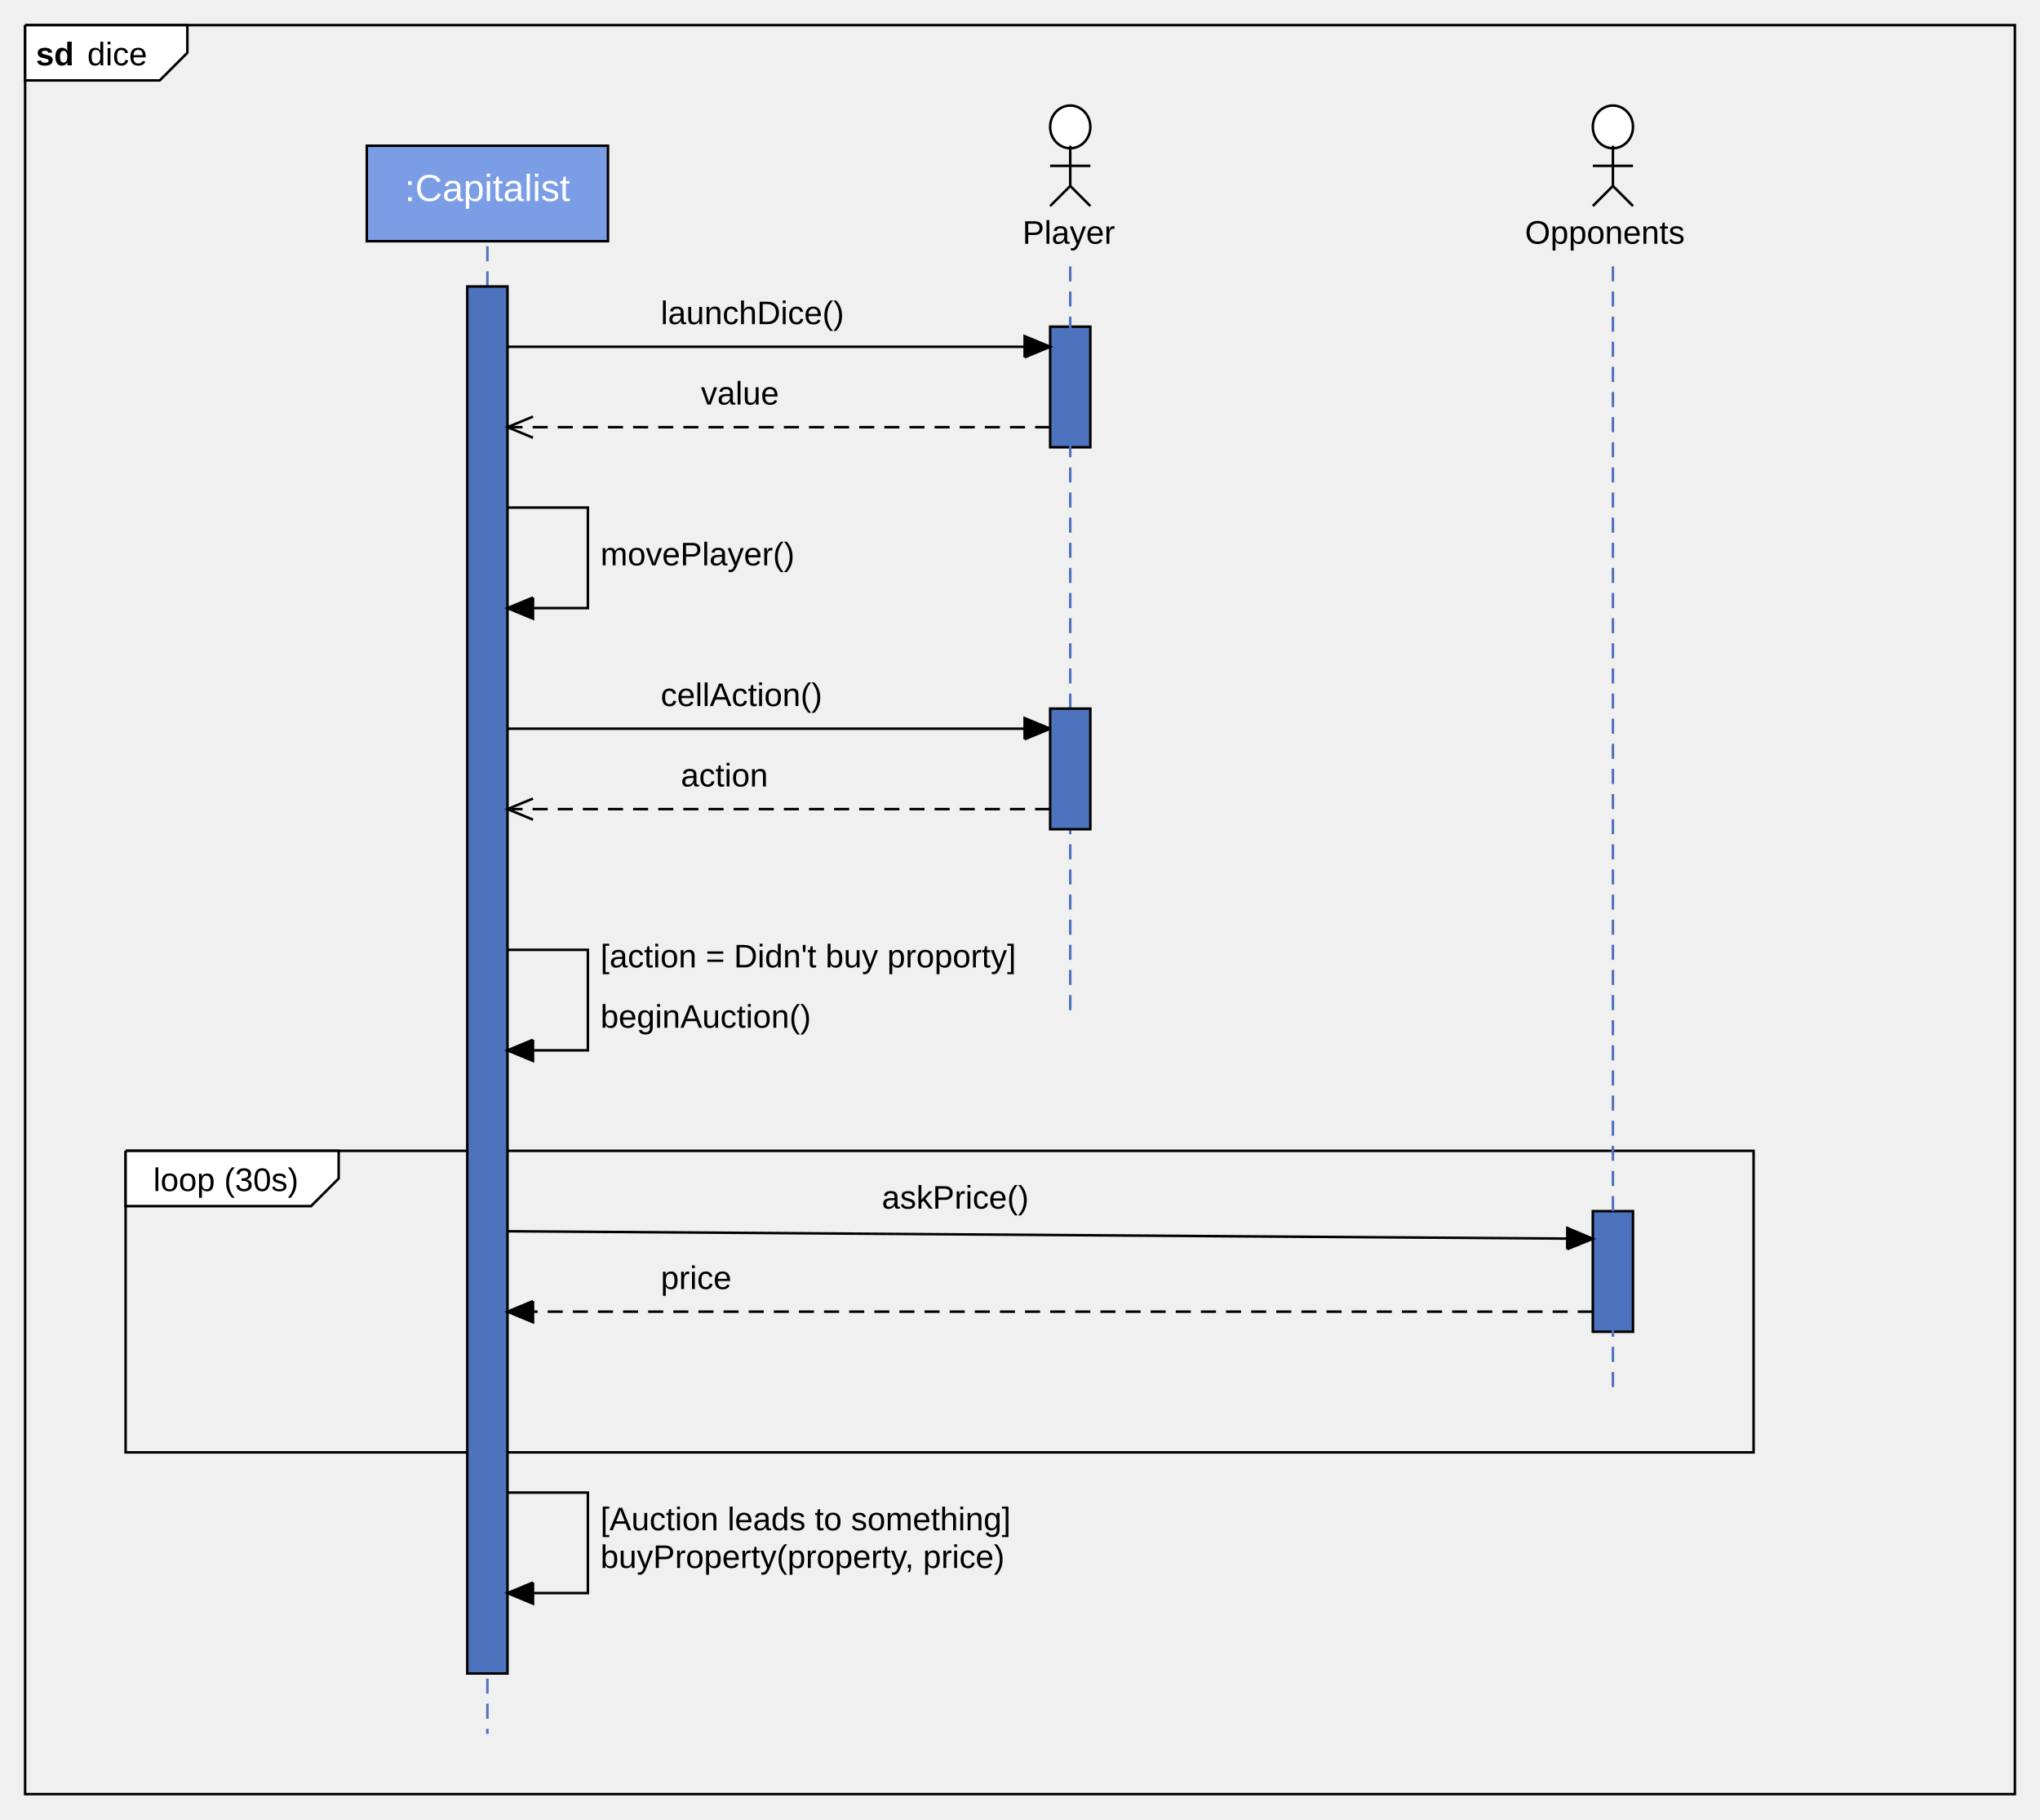
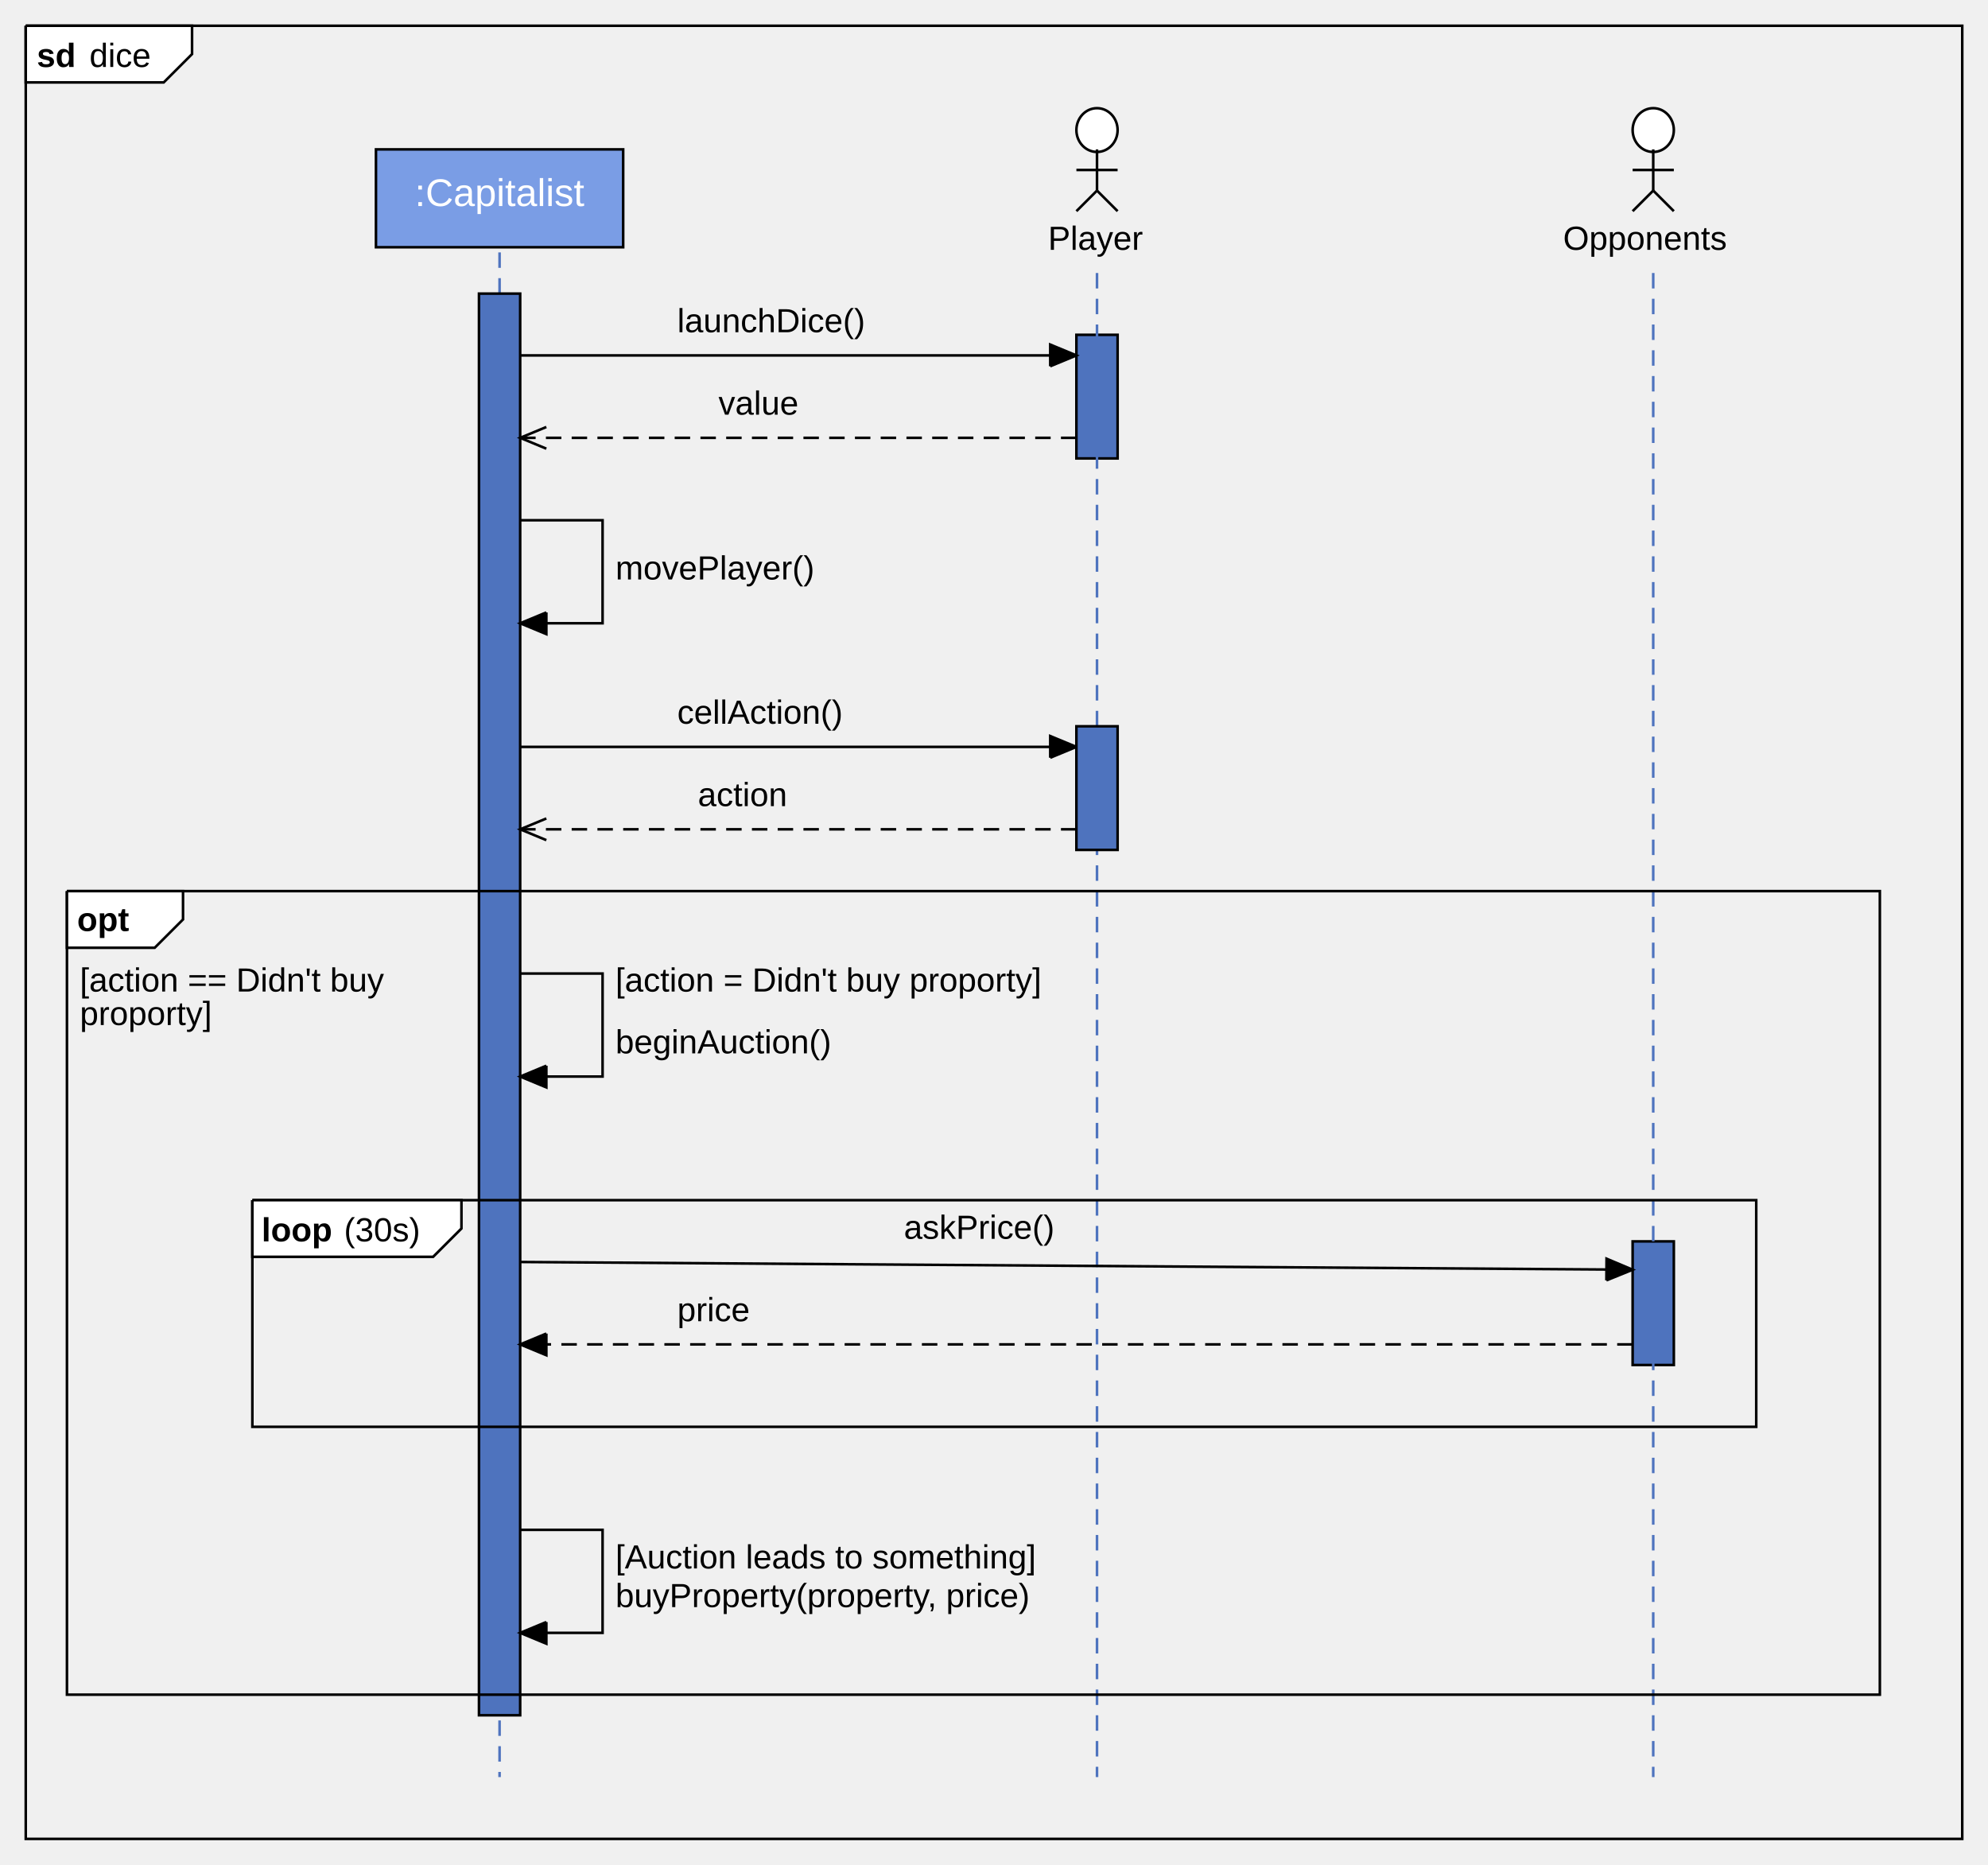
- <svg xmlns="http://www.w3.org/2000/svg" version="1.1" width="812" height="724">
+ <svg xmlns="http://www.w3.org/2000/svg" version="1.1" width="772" height="724">
  <defs />
  <g>
    <text fill="#eeeeee" stroke="none" font-family="Arial" font-size="24px" font-style="normal" font-weight="normal" text-decoration="none" x="0" y="0" />
    <text fill="#eeeeee" stroke="none" font-family="Arial" font-size="24px" font-style="normal" font-weight="normal" text-decoration="none" x="0" y="30" />
    <text fill="#eeeeee" stroke="none" font-family="Arial" font-size="24px" font-style="normal" font-weight="normal" text-decoration="none" x="0" y="60" />
    <text fill="#eeeeee" stroke="none" font-family="Arial" font-size="24px" font-style="normal" font-weight="normal" text-decoration="none" x="0" y="90" />
    <text fill="#eeeeee" stroke="none" font-family="Arial" font-size="24px" font-style="normal" font-weight="normal" text-decoration="none" x="0" y="120" />
    <text fill="#eeeeee" stroke="none" font-family="Arial" font-size="24px" font-style="normal" font-weight="normal" text-decoration="none" x="0" y="150" />
    <text fill="#eeeeee" stroke="none" font-family="Arial" font-size="24px" font-style="normal" font-weight="normal" text-decoration="none" x="0" y="180" />
    <text fill="#eeeeee" stroke="none" font-family="Arial" font-size="24px" font-style="normal" font-weight="normal" text-decoration="none" x="0" y="210" />
    <text fill="#eeeeee" stroke="none" font-family="Arial" font-size="24px" font-style="normal" font-weight="normal" text-decoration="none" x="0" y="240" />
    <text fill="#eeeeee" stroke="none" font-family="Arial" font-size="24px" font-style="normal" font-weight="normal" text-decoration="none" x="0" y="270" />
    <text fill="#eeeeee" stroke="none" font-family="Arial" font-size="24px" font-style="normal" font-weight="normal" text-decoration="none" x="0" y="300" />
    <text fill="#eeeeee" stroke="none" font-family="Arial" font-size="24px" font-style="normal" font-weight="normal" text-decoration="none" x="0" y="330" />
    <text fill="#eeeeee" stroke="none" font-family="Arial" font-size="24px" font-style="normal" font-weight="normal" text-decoration="none" x="0" y="360" />
    <text fill="#eeeeee" stroke="none" font-family="Arial" font-size="24px" font-style="normal" font-weight="normal" text-decoration="none" x="0" y="390" />
    <text fill="#eeeeee" stroke="none" font-family="Arial" font-size="24px" font-style="normal" font-weight="normal" text-decoration="none" x="0" y="420" />
    <text fill="#eeeeee" stroke="none" font-family="Arial" font-size="24px" font-style="normal" font-weight="normal" text-decoration="none" x="0" y="450" />
    <text fill="#eeeeee" stroke="none" font-family="Arial" font-size="24px" font-style="normal" font-weight="normal" text-decoration="none" x="0" y="480" />
    <text fill="#eeeeee" stroke="none" font-family="Arial" font-size="24px" font-style="normal" font-weight="normal" text-decoration="none" x="0" y="510" />
    <text fill="#eeeeee" stroke="none" font-family="Arial" font-size="24px" font-style="normal" font-weight="normal" text-decoration="none" x="0" y="540" />
    <text fill="#eeeeee" stroke="none" font-family="Arial" font-size="24px" font-style="normal" font-weight="normal" text-decoration="none" x="0" y="570" />
    <text fill="#eeeeee" stroke="none" font-family="Arial" font-size="24px" font-style="normal" font-weight="normal" text-decoration="none" x="0" y="600" />
    <text fill="#eeeeee" stroke="none" font-family="Arial" font-size="24px" font-style="normal" font-weight="normal" text-decoration="none" x="0" y="630" />
    <text fill="#eeeeee" stroke="none" font-family="Arial" font-size="24px" font-style="normal" font-weight="normal" text-decoration="none" x="0" y="660" />
    <text fill="#eeeeee" stroke="none" font-family="Arial" font-size="24px" font-style="normal" font-weight="normal" text-decoration="none" x="0" y="690" />
    <text fill="#eeeeee" stroke="none" font-family="Arial" font-size="24px" font-style="normal" font-weight="normal" text-decoration="none" x="0" y="720" />
    <text fill="#eeeeee" stroke="none" font-family="Arial" font-size="24px" font-style="normal" font-weight="normal" text-decoration="none" x="200" y="0" />
    <text fill="#eeeeee" stroke="none" font-family="Arial" font-size="24px" font-style="normal" font-weight="normal" text-decoration="none" x="200" y="30" />
    <text fill="#eeeeee" stroke="none" font-family="Arial" font-size="24px" font-style="normal" font-weight="normal" text-decoration="none" x="200" y="60" />
    <text fill="#eeeeee" stroke="none" font-family="Arial" font-size="24px" font-style="normal" font-weight="normal" text-decoration="none" x="200" y="90" />
    <text fill="#eeeeee" stroke="none" font-family="Arial" font-size="24px" font-style="normal" font-weight="normal" text-decoration="none" x="200" y="120" />
    <text fill="#eeeeee" stroke="none" font-family="Arial" font-size="24px" font-style="normal" font-weight="normal" text-decoration="none" x="200" y="150" />
    <text fill="#eeeeee" stroke="none" font-family="Arial" font-size="24px" font-style="normal" font-weight="normal" text-decoration="none" x="200" y="180" />
    <text fill="#eeeeee" stroke="none" font-family="Arial" font-size="24px" font-style="normal" font-weight="normal" text-decoration="none" x="200" y="210" />
    <text fill="#eeeeee" stroke="none" font-family="Arial" font-size="24px" font-style="normal" font-weight="normal" text-decoration="none" x="200" y="240" />
    <text fill="#eeeeee" stroke="none" font-family="Arial" font-size="24px" font-style="normal" font-weight="normal" text-decoration="none" x="200" y="270" />
    <text fill="#eeeeee" stroke="none" font-family="Arial" font-size="24px" font-style="normal" font-weight="normal" text-decoration="none" x="200" y="300" />
    <text fill="#eeeeee" stroke="none" font-family="Arial" font-size="24px" font-style="normal" font-weight="normal" text-decoration="none" x="200" y="330" />
    <text fill="#eeeeee" stroke="none" font-family="Arial" font-size="24px" font-style="normal" font-weight="normal" text-decoration="none" x="200" y="360" />
    <text fill="#eeeeee" stroke="none" font-family="Arial" font-size="24px" font-style="normal" font-weight="normal" text-decoration="none" x="200" y="390" />
    <text fill="#eeeeee" stroke="none" font-family="Arial" font-size="24px" font-style="normal" font-weight="normal" text-decoration="none" x="200" y="420" />
    <text fill="#eeeeee" stroke="none" font-family="Arial" font-size="24px" font-style="normal" font-weight="normal" text-decoration="none" x="200" y="450" />
    <text fill="#eeeeee" stroke="none" font-family="Arial" font-size="24px" font-style="normal" font-weight="normal" text-decoration="none" x="200" y="480" />
    <text fill="#eeeeee" stroke="none" font-family="Arial" font-size="24px" font-style="normal" font-weight="normal" text-decoration="none" x="200" y="510" />
    <text fill="#eeeeee" stroke="none" font-family="Arial" font-size="24px" font-style="normal" font-weight="normal" text-decoration="none" x="200" y="540" />
    <text fill="#eeeeee" stroke="none" font-family="Arial" font-size="24px" font-style="normal" font-weight="normal" text-decoration="none" x="200" y="570" />
    <text fill="#eeeeee" stroke="none" font-family="Arial" font-size="24px" font-style="normal" font-weight="normal" text-decoration="none" x="200" y="600" />
    <text fill="#eeeeee" stroke="none" font-family="Arial" font-size="24px" font-style="normal" font-weight="normal" text-decoration="none" x="200" y="630" />
    <text fill="#eeeeee" stroke="none" font-family="Arial" font-size="24px" font-style="normal" font-weight="normal" text-decoration="none" x="200" y="660" />
    <text fill="#eeeeee" stroke="none" font-family="Arial" font-size="24px" font-style="normal" font-weight="normal" text-decoration="none" x="200" y="690" />
    <text fill="#eeeeee" stroke="none" font-family="Arial" font-size="24px" font-style="normal" font-weight="normal" text-decoration="none" x="200" y="720" />
    <text fill="#eeeeee" stroke="none" font-family="Arial" font-size="24px" font-style="normal" font-weight="normal" text-decoration="none" x="400" y="0" />
    <text fill="#eeeeee" stroke="none" font-family="Arial" font-size="24px" font-style="normal" font-weight="normal" text-decoration="none" x="400" y="30" />
    <text fill="#eeeeee" stroke="none" font-family="Arial" font-size="24px" font-style="normal" font-weight="normal" text-decoration="none" x="400" y="60" />
    <text fill="#eeeeee" stroke="none" font-family="Arial" font-size="24px" font-style="normal" font-weight="normal" text-decoration="none" x="400" y="90" />
    <text fill="#eeeeee" stroke="none" font-family="Arial" font-size="24px" font-style="normal" font-weight="normal" text-decoration="none" x="400" y="120" />
    <text fill="#eeeeee" stroke="none" font-family="Arial" font-size="24px" font-style="normal" font-weight="normal" text-decoration="none" x="400" y="150" />
    <text fill="#eeeeee" stroke="none" font-family="Arial" font-size="24px" font-style="normal" font-weight="normal" text-decoration="none" x="400" y="180" />
    <text fill="#eeeeee" stroke="none" font-family="Arial" font-size="24px" font-style="normal" font-weight="normal" text-decoration="none" x="400" y="210" />
    <text fill="#eeeeee" stroke="none" font-family="Arial" font-size="24px" font-style="normal" font-weight="normal" text-decoration="none" x="400" y="240" />
    <text fill="#eeeeee" stroke="none" font-family="Arial" font-size="24px" font-style="normal" font-weight="normal" text-decoration="none" x="400" y="270" />
    <text fill="#eeeeee" stroke="none" font-family="Arial" font-size="24px" font-style="normal" font-weight="normal" text-decoration="none" x="400" y="300" />
    <text fill="#eeeeee" stroke="none" font-family="Arial" font-size="24px" font-style="normal" font-weight="normal" text-decoration="none" x="400" y="330" />
    <text fill="#eeeeee" stroke="none" font-family="Arial" font-size="24px" font-style="normal" font-weight="normal" text-decoration="none" x="400" y="360" />
    <text fill="#eeeeee" stroke="none" font-family="Arial" font-size="24px" font-style="normal" font-weight="normal" text-decoration="none" x="400" y="390" />
    <text fill="#eeeeee" stroke="none" font-family="Arial" font-size="24px" font-style="normal" font-weight="normal" text-decoration="none" x="400" y="420" />
    <text fill="#eeeeee" stroke="none" font-family="Arial" font-size="24px" font-style="normal" font-weight="normal" text-decoration="none" x="400" y="450" />
    <text fill="#eeeeee" stroke="none" font-family="Arial" font-size="24px" font-style="normal" font-weight="normal" text-decoration="none" x="400" y="480" />
    <text fill="#eeeeee" stroke="none" font-family="Arial" font-size="24px" font-style="normal" font-weight="normal" text-decoration="none" x="400" y="510" />
    <text fill="#eeeeee" stroke="none" font-family="Arial" font-size="24px" font-style="normal" font-weight="normal" text-decoration="none" x="400" y="540" />
    <text fill="#eeeeee" stroke="none" font-family="Arial" font-size="24px" font-style="normal" font-weight="normal" text-decoration="none" x="400" y="570" />
    <text fill="#eeeeee" stroke="none" font-family="Arial" font-size="24px" font-style="normal" font-weight="normal" text-decoration="none" x="400" y="600" />
    <text fill="#eeeeee" stroke="none" font-family="Arial" font-size="24px" font-style="normal" font-weight="normal" text-decoration="none" x="400" y="630" />
    <text fill="#eeeeee" stroke="none" font-family="Arial" font-size="24px" font-style="normal" font-weight="normal" text-decoration="none" x="400" y="660" />
    <text fill="#eeeeee" stroke="none" font-family="Arial" font-size="24px" font-style="normal" font-weight="normal" text-decoration="none" x="400" y="690" />
    <text fill="#eeeeee" stroke="none" font-family="Arial" font-size="24px" font-style="normal" font-weight="normal" text-decoration="none" x="400" y="720" />
    <text fill="#eeeeee" stroke="none" font-family="Arial" font-size="24px" font-style="normal" font-weight="normal" text-decoration="none" x="600" y="0" />
    <text fill="#eeeeee" stroke="none" font-family="Arial" font-size="24px" font-style="normal" font-weight="normal" text-decoration="none" x="600" y="30" />
    <text fill="#eeeeee" stroke="none" font-family="Arial" font-size="24px" font-style="normal" font-weight="normal" text-decoration="none" x="600" y="60" />
    <text fill="#eeeeee" stroke="none" font-family="Arial" font-size="24px" font-style="normal" font-weight="normal" text-decoration="none" x="600" y="90" />
    <text fill="#eeeeee" stroke="none" font-family="Arial" font-size="24px" font-style="normal" font-weight="normal" text-decoration="none" x="600" y="120" />
    <text fill="#eeeeee" stroke="none" font-family="Arial" font-size="24px" font-style="normal" font-weight="normal" text-decoration="none" x="600" y="150" />
    <text fill="#eeeeee" stroke="none" font-family="Arial" font-size="24px" font-style="normal" font-weight="normal" text-decoration="none" x="600" y="180" />
    <text fill="#eeeeee" stroke="none" font-family="Arial" font-size="24px" font-style="normal" font-weight="normal" text-decoration="none" x="600" y="210" />
    <text fill="#eeeeee" stroke="none" font-family="Arial" font-size="24px" font-style="normal" font-weight="normal" text-decoration="none" x="600" y="240" />
    <text fill="#eeeeee" stroke="none" font-family="Arial" font-size="24px" font-style="normal" font-weight="normal" text-decoration="none" x="600" y="270" />
    <text fill="#eeeeee" stroke="none" font-family="Arial" font-size="24px" font-style="normal" font-weight="normal" text-decoration="none" x="600" y="300" />
    <text fill="#eeeeee" stroke="none" font-family="Arial" font-size="24px" font-style="normal" font-weight="normal" text-decoration="none" x="600" y="330" />
    <text fill="#eeeeee" stroke="none" font-family="Arial" font-size="24px" font-style="normal" font-weight="normal" text-decoration="none" x="600" y="360" />
    <text fill="#eeeeee" stroke="none" font-family="Arial" font-size="24px" font-style="normal" font-weight="normal" text-decoration="none" x="600" y="390" />
    <text fill="#eeeeee" stroke="none" font-family="Arial" font-size="24px" font-style="normal" font-weight="normal" text-decoration="none" x="600" y="420" />
    <text fill="#eeeeee" stroke="none" font-family="Arial" font-size="24px" font-style="normal" font-weight="normal" text-decoration="none" x="600" y="450" />
    <text fill="#eeeeee" stroke="none" font-family="Arial" font-size="24px" font-style="normal" font-weight="normal" text-decoration="none" x="600" y="480" />
    <text fill="#eeeeee" stroke="none" font-family="Arial" font-size="24px" font-style="normal" font-weight="normal" text-decoration="none" x="600" y="510" />
    <text fill="#eeeeee" stroke="none" font-family="Arial" font-size="24px" font-style="normal" font-weight="normal" text-decoration="none" x="600" y="540" />
    <text fill="#eeeeee" stroke="none" font-family="Arial" font-size="24px" font-style="normal" font-weight="normal" text-decoration="none" x="600" y="570" />
    <text fill="#eeeeee" stroke="none" font-family="Arial" font-size="24px" font-style="normal" font-weight="normal" text-decoration="none" x="600" y="600" />
    <text fill="#eeeeee" stroke="none" font-family="Arial" font-size="24px" font-style="normal" font-weight="normal" text-decoration="none" x="600" y="630" />
    <text fill="#eeeeee" stroke="none" font-family="Arial" font-size="24px" font-style="normal" font-weight="normal" text-decoration="none" x="600" y="660" />
    <text fill="#eeeeee" stroke="none" font-family="Arial" font-size="24px" font-style="normal" font-weight="normal" text-decoration="none" x="600" y="690" />
    <text fill="#eeeeee" stroke="none" font-family="Arial" font-size="24px" font-style="normal" font-weight="normal" text-decoration="none" x="600" y="720" />
-     <text fill="#eeeeee" stroke="none" font-family="Arial" font-size="24px" font-style="normal" font-weight="normal" text-decoration="none" x="800" y="0" />
-     <text fill="#eeeeee" stroke="none" font-family="Arial" font-size="24px" font-style="normal" font-weight="normal" text-decoration="none" x="800" y="30" />
-     <text fill="#eeeeee" stroke="none" font-family="Arial" font-size="24px" font-style="normal" font-weight="normal" text-decoration="none" x="800" y="60" />
-     <text fill="#eeeeee" stroke="none" font-family="Arial" font-size="24px" font-style="normal" font-weight="normal" text-decoration="none" x="800" y="90" />
-     <text fill="#eeeeee" stroke="none" font-family="Arial" font-size="24px" font-style="normal" font-weight="normal" text-decoration="none" x="800" y="120" />
-     <text fill="#eeeeee" stroke="none" font-family="Arial" font-size="24px" font-style="normal" font-weight="normal" text-decoration="none" x="800" y="150" />
-     <text fill="#eeeeee" stroke="none" font-family="Arial" font-size="24px" font-style="normal" font-weight="normal" text-decoration="none" x="800" y="180" />
-     <text fill="#eeeeee" stroke="none" font-family="Arial" font-size="24px" font-style="normal" font-weight="normal" text-decoration="none" x="800" y="210" />
-     <text fill="#eeeeee" stroke="none" font-family="Arial" font-size="24px" font-style="normal" font-weight="normal" text-decoration="none" x="800" y="240" />
-     <text fill="#eeeeee" stroke="none" font-family="Arial" font-size="24px" font-style="normal" font-weight="normal" text-decoration="none" x="800" y="270" />
-     <text fill="#eeeeee" stroke="none" font-family="Arial" font-size="24px" font-style="normal" font-weight="normal" text-decoration="none" x="800" y="300" />
-     <text fill="#eeeeee" stroke="none" font-family="Arial" font-size="24px" font-style="normal" font-weight="normal" text-decoration="none" x="800" y="330" />
-     <text fill="#eeeeee" stroke="none" font-family="Arial" font-size="24px" font-style="normal" font-weight="normal" text-decoration="none" x="800" y="360" />
-     <text fill="#eeeeee" stroke="none" font-family="Arial" font-size="24px" font-style="normal" font-weight="normal" text-decoration="none" x="800" y="390" />
-     <text fill="#eeeeee" stroke="none" font-family="Arial" font-size="24px" font-style="normal" font-weight="normal" text-decoration="none" x="800" y="420" />
-     <text fill="#eeeeee" stroke="none" font-family="Arial" font-size="24px" font-style="normal" font-weight="normal" text-decoration="none" x="800" y="450" />
-     <text fill="#eeeeee" stroke="none" font-family="Arial" font-size="24px" font-style="normal" font-weight="normal" text-decoration="none" x="800" y="480" />
-     <text fill="#eeeeee" stroke="none" font-family="Arial" font-size="24px" font-style="normal" font-weight="normal" text-decoration="none" x="800" y="510" />
-     <text fill="#eeeeee" stroke="none" font-family="Arial" font-size="24px" font-style="normal" font-weight="normal" text-decoration="none" x="800" y="540" />
-     <text fill="#eeeeee" stroke="none" font-family="Arial" font-size="24px" font-style="normal" font-weight="normal" text-decoration="none" x="800" y="570" />
-     <text fill="#eeeeee" stroke="none" font-family="Arial" font-size="24px" font-style="normal" font-weight="normal" text-decoration="none" x="800" y="600" />
-     <text fill="#eeeeee" stroke="none" font-family="Arial" font-size="24px" font-style="normal" font-weight="normal" text-decoration="none" x="800" y="630" />
-     <text fill="#eeeeee" stroke="none" font-family="Arial" font-size="24px" font-style="normal" font-weight="normal" text-decoration="none" x="800" y="660" />
-     <text fill="#eeeeee" stroke="none" font-family="Arial" font-size="24px" font-style="normal" font-weight="normal" text-decoration="none" x="800" y="690" />
-     <text fill="#eeeeee" stroke="none" font-family="Arial" font-size="24px" font-style="normal" font-weight="normal" text-decoration="none" x="800" y="720" />
-     <g transform="translate(-94,-78) scale(1,1)">
-       <path fill="none" stroke="#000000" d="M 104 88 L 896 88 L 896 792 L 104 792 L 104 88" stroke-miterlimit="10" />
+     <g transform="translate(-94,-78) scale(1,1)">
+       <path fill="none" stroke="#000000" d="M 104 88 L 856 88 L 856 792 L 104 792 L 104 88" stroke-miterlimit="10" />
    </g>
    <g transform="translate(-94,-78) scale(1,1)">
      <path fill="#ffffff" stroke="none" d="M 104 88 L 104 110 L 157.578 110 L 168.578 99 L 168.578 88 L 104 88" />
    </g>
    <g transform="translate(-94,-78) scale(1,1)">
      <path fill="none" stroke="#000000" d="M 104 88 L 104 110 L 157.578 110 L 168.578 99 L 168.578 88 L 104 88 L 104 88" stroke-miterlimit="10" />
    </g>
    <g transform="translate(-94,-78) scale(1,1)">
      <g>
        <path fill="none" stroke="none" />
        <text fill="#000000" stroke="none" font-family="Arial" font-size="13px" font-style="normal" font-weight="normal" text-decoration="none" x="128.73" y="104">dice</text>
      </g>
    </g>
    <g transform="translate(-94,-78) scale(1,1)">
      <g>
        <path fill="none" stroke="none" />
        <text fill="#000000" stroke="none" font-family="Arial" font-size="13px" font-style="normal" font-weight="bold" text-decoration="none" x="108.28" y="104">sd</text>
      </g>
    </g>
    <g transform="translate(-94,-78) scale(1,1)">
-       <path fill="none" stroke="#000000" d="M 144 536 L 792 536 L 792 656 L 144 656 L 144 536" stroke-miterlimit="10" />
-     </g>
-     <g transform="translate(-94,-78) scale(1,1)">
-       <path fill="#ffffff" stroke="none" d="M 144 536 L 144 558 L 217.808 558 L 228.808 547 L 228.808 536 L 144 536" />
-     </g>
-     <g transform="translate(-94,-78) scale(1,1)">
-       <path fill="none" stroke="#000000" d="M 144 536 L 144 558 L 217.808 558 L 228.808 547 L 228.808 536 L 144 536 L 144 536" stroke-miterlimit="10" />
-     </g>
-     <g transform="translate(-94,-78) scale(1,1)">
-       <g>
-         <path fill="none" stroke="none" />
-         <text fill="#000000" stroke="none" font-family="Arial" font-size="13px" font-style="normal" font-weight="normal" text-decoration="none" x="155" y="552">loop (30s)</text>
-       </g>
-     </g>
-     <g transform="translate(-94,-78) scale(1,1)">
-       <g>
-         <path fill="none" stroke="none" />
-         <text fill="#000000" stroke="none" font-family="Arial" font-size="13px" font-style="normal" font-weight="bold" text-decoration="none" x="149" y="547" />
-       </g>
-     </g>
-     <g transform="translate(-94,-78) scale(1,1)">
      <path fill="#ffffff" stroke="none" d="M 512 128.5 C 512 123.806 515.582 120 520 120 C 524.418 120 528 123.806 528 128.5 C 528 133.194 524.418 137 520 137 C 515.582 137 512 133.194 512 128.5 Z" />
    </g>
    <g transform="translate(-94,-78) scale(1,1)">
      <path fill="none" stroke="#000000" d="M 512 128.5 C 512 123.806 515.582 120 520 120 C 524.418 120 528 123.806 528 128.5 C 528 133.194 524.418 137 520 137 C 515.582 137 512 133.194 512 128.5 Z" stroke-miterlimit="10" />
    </g>
    <g transform="translate(-94,-78) scale(1,1)">
      <path fill="none" stroke="#000000" d="M 520 136 L 520 152" stroke-miterlimit="10" />
    </g>
    <g transform="translate(-94,-78) scale(1,1)">
      <path fill="none" stroke="#000000" d="M 528 144 L 512 144" stroke-miterlimit="10" />
    </g>
    <g transform="translate(-94,-78) scale(1,1)">
      <path fill="none" stroke="#000000" d="M 512 160 L 520 152" stroke-miterlimit="10" />
    </g>
    <g transform="translate(-94,-78) scale(1,1)">
      <path fill="none" stroke="#000000" d="M 528 160 L 520 152" stroke-miterlimit="10" />
    </g>
    <g transform="translate(-94,-78) scale(1,1)">
      <g>
        <path fill="none" stroke="none" />
        <text fill="#000000" stroke="none" font-family="Arial" font-size="13px" font-style="normal" font-weight="normal" text-decoration="none" x="501" y="175">Player</text>
      </g>
    </g>
    <g transform="translate(-94,-78) scale(1,1)">
      <path fill="none" stroke="#4e73be" d="M 288 176 L 288 768" stroke-miterlimit="10" stroke-dasharray="6,4" />
    </g>
    <g transform="translate(-94,-78) scale(1,1)">
      <rect fill="#7a9de5" stroke="none" x="240" y="136" width="96" height="38" />
    </g>
    <g transform="translate(-94,-78) scale(1,1)">
      <path fill="none" stroke="#000000" d="M 240 136 L 336 136 L 336 174 L 240 174 L 240 136 Z Z" stroke-miterlimit="10" />
    </g>
    <g transform="translate(-94,-78) scale(1,1)">
      <g>
        <path fill="none" stroke="none" />
        <text fill="#ffffff" stroke="none" font-family="Arial" font-size="15px" font-style="normal" font-weight="normal" text-decoration="none" x="255.07" y="158">:Capitalist</text>
      </g>
    </g>
    <g transform="translate(-94,-78) scale(1,1)">
      <rect fill="#4e73be" stroke="none" x="280" y="192" width="16" height="552" />
    </g>
    <g transform="translate(-94,-78) scale(1,1)">
      <path fill="none" stroke="#000000" d="M 280 192 L 296 192 L 296 744 L 280 744 L 280 192 Z Z" stroke-miterlimit="10" />
    </g>
    <g transform="translate(-94,-78) scale(1,1)">
      <path fill="#ffffff" stroke="none" d="M 728 128.5 C 728 123.806 731.582 120 736 120 C 740.418 120 744 123.806 744 128.5 C 744 133.194 740.418 137 736 137 C 731.582 137 728 133.194 728 128.5 Z" />
    </g>
    <g transform="translate(-94,-78) scale(1,1)">
      <path fill="none" stroke="#000000" d="M 728 128.5 C 728 123.806 731.582 120 736 120 C 740.418 120 744 123.806 744 128.5 C 744 133.194 740.418 137 736 137 C 731.582 137 728 133.194 728 128.5 Z" stroke-miterlimit="10" />
    </g>
    <g transform="translate(-94,-78) scale(1,1)">
      <path fill="none" stroke="#000000" d="M 736 136 L 736 152" stroke-miterlimit="10" />
    </g>
    <g transform="translate(-94,-78) scale(1,1)">
      <path fill="none" stroke="#000000" d="M 736 152 L 728 160" stroke-miterlimit="10" />
    </g>
    <g transform="translate(-94,-78) scale(1,1)">
      <path fill="none" stroke="#000000" d="M 736 152 L 744 160" stroke-miterlimit="10" />
    </g>
    <g transform="translate(-94,-78) scale(1,1)">
      <path fill="none" stroke="#000000" d="M 744 144 L 728 144" stroke-miterlimit="10" />
    </g>
    <g transform="translate(-94,-78) scale(1,1)">
      <g>
        <path fill="none" stroke="none" />
        <text fill="#000000" stroke="none" font-family="Arial" font-size="13px" font-style="normal" font-weight="normal" text-decoration="none" x="701" y="175">Opponents</text>
      </g>
    </g>
    <g transform="translate(-94,-78) scale(1,1)">
      <rect fill="#4e73be" stroke="none" x="512" y="208" width="16" height="48" />
    </g>
    <g transform="translate(-94,-78) scale(1,1)">
      <path fill="none" stroke="#000000" d="M 512 208 L 528 208 L 528 256 L 512 256 L 512 208 Z Z" stroke-miterlimit="10" />
    </g>
    <g transform="translate(-94,-78) scale(1,1)">
-       <path fill="none" stroke="#4e73be" d="M 520 184 L 520 480" stroke-miterlimit="10" stroke-dasharray="6,4" />
+       <path fill="none" stroke="#4e73be" d="M 520 184 L 520 768" stroke-miterlimit="10" stroke-dasharray="6,4" />
    </g>
    <g transform="translate(-94,-78) scale(1,1)">
      <path fill="none" stroke="#000000" d="M 512 216 L 296 216" stroke-miterlimit="10" />
    </g>
    <g transform="translate(-94,-78) scale(1,1)">
      <path fill="#000000" stroke="none" d="M 501.837 220.21 L 512 216 L 501.837 211.79" />
    </g>
    <g transform="translate(-94,-78) scale(1,1)">
      <path fill="none" stroke="#000000" d="M 501.837 220.21 L 512 216 L 501.837 211.79 L 501.837 220.21" stroke-miterlimit="10" />
    </g>
    <g transform="translate(-94,-78) scale(1,1)">
      <g>
        <path fill="none" stroke="none" />
        <text fill="#000000" stroke="none" font-family="Arial" font-size="13px" font-style="normal" font-weight="normal" text-decoration="none" x="357" y="207">launchDice()</text>
      </g>
    </g>
    <g transform="translate(-94,-78) scale(1,1)">
      <path fill="none" stroke="#000000" d="M 512 248 L 296 248" stroke-miterlimit="10" stroke-dasharray="6,4" />
    </g>
    <g transform="translate(-94,-78) scale(1,1)">
      <path fill="none" stroke="#000000" d="M 306.163 243.79 L 296 248 L 306.163 252.21" stroke-miterlimit="10" />
    </g>
    <g transform="translate(-94,-78) scale(1,1)">
      <g>
        <path fill="none" stroke="none" />
        <text fill="#000000" stroke="none" font-family="Arial" font-size="13px" font-style="normal" font-weight="normal" text-decoration="none" x="373" y="239">value</text>
      </g>
    </g>
    <g transform="translate(-94,-78) scale(1,1)">
      <path fill="none" stroke="#000000" d="M 296 280 L 328 280 L 328 320 L 296 320" stroke-miterlimit="10" />
    </g>
    <g transform="translate(-94,-78) scale(1,1)">
      <path fill="#000000" stroke="none" d="M 306.163 315.79 L 296 320 L 306.163 324.21" />
    </g>
    <g transform="translate(-94,-78) scale(1,1)">
      <path fill="none" stroke="#000000" d="M 306.163 315.79 L 296 320 L 306.163 324.21 L 306.163 315.79" stroke-miterlimit="10" />
    </g>
    <g transform="translate(-94,-78) scale(1,1)">
      <g>
        <path fill="none" stroke="none" />
        <text fill="#000000" stroke="none" font-family="Arial" font-size="13px" font-style="normal" font-weight="normal" text-decoration="none" x="333" y="303">movePlayer()</text>
      </g>
    </g>
    <g transform="translate(-94,-78) scale(1,1)">
      <path fill="none" stroke="#000000" d="M 296 368 L 512 368" stroke-miterlimit="10" />
    </g>
    <g transform="translate(-94,-78) scale(1,1)">
      <path fill="#000000" stroke="none" d="M 501.837 372.21 L 512 368 L 501.837 363.79" />
    </g>
    <g transform="translate(-94,-78) scale(1,1)">
      <path fill="none" stroke="#000000" d="M 501.837 372.21 L 512 368 L 501.837 363.79 L 501.837 372.21" stroke-miterlimit="10" />
    </g>
    <g transform="translate(-94,-78) scale(1,1)">
      <rect fill="#4e73be" stroke="none" x="512" y="360" width="16" height="48" />
    </g>
    <g transform="translate(-94,-78) scale(1,1)">
      <path fill="none" stroke="#000000" d="M 512 360 L 528 360 L 528 408 L 512 408 L 512 360 Z Z" stroke-miterlimit="10" />
    </g>
    <g transform="translate(-94,-78) scale(1,1)">
      <g>
        <path fill="none" stroke="none" />
        <text fill="#000000" stroke="none" font-family="Arial" font-size="13px" font-style="normal" font-weight="normal" text-decoration="none" x="357" y="359">cellAction()</text>
      </g>
    </g>
    <g transform="translate(-94,-78) scale(1,1)">
      <path fill="none" stroke="#000000" d="M 512 400 L 296 400" stroke-miterlimit="10" stroke-dasharray="6,4" />
    </g>
    <g transform="translate(-94,-78) scale(1,1)">
      <path fill="none" stroke="#000000" d="M 306.163 395.79 L 296 400 L 306.163 404.21" stroke-miterlimit="10" />
    </g>
    <g transform="translate(-94,-78) scale(1,1)">
      <g>
        <path fill="none" stroke="none" />
        <text fill="#000000" stroke="none" font-family="Arial" font-size="13px" font-style="normal" font-weight="normal" text-decoration="none" x="365" y="391">action</text>
      </g>
    </g>
    <g transform="translate(-94,-78) scale(1,1)">
      <path fill="none" stroke="#000000" d="M 296 456 L 328 456 L 328 496 L 296 496" stroke-miterlimit="10" />
    </g>
    <g transform="translate(-94,-78) scale(1,1)">
      <path fill="#000000" stroke="none" d="M 306.163 491.79 L 296 496 L 306.163 500.21" />
    </g>
    <g transform="translate(-94,-78) scale(1,1)">
      <path fill="none" stroke="#000000" d="M 306.163 491.79 L 296 496 L 306.163 500.21 L 306.163 491.79" stroke-miterlimit="10" />
    </g>
    <g transform="translate(-94,-78) scale(1,1)">
      <g>
        <path fill="none" stroke="none" />
        <text fill="#000000" stroke="none" font-family="Arial" font-size="13px" font-style="normal" font-weight="normal" text-decoration="none" x="333" y="487">beginAuction()</text>
      </g>
    </g>
    <g transform="translate(-94,-78) scale(1,1)">
      <g>
        <path fill="none" stroke="none" />
        <text fill="#000000" stroke="none" font-family="Arial" font-size="13px" font-style="normal" font-weight="normal" text-decoration="none" x="333" y="463">[action = Didn't buy proporty]</text>
      </g>
    </g>
    <g transform="translate(-94,-78) scale(1,1)">
      <rect fill="#4e73be" stroke="none" x="728" y="560" width="16" height="48" />
    </g>
    <g transform="translate(-94,-78) scale(1,1)">
      <path fill="none" stroke="#000000" d="M 728 560 L 744 560 L 744 608 L 728 608 L 728 560 Z Z" stroke-miterlimit="10" />
    </g>
    <g transform="translate(-94,-78) scale(1,1)">
-       <path fill="none" stroke="#4e73be" d="M 736 184 L 736 632" stroke-miterlimit="10" stroke-dasharray="6,4" />
+       <path fill="none" stroke="#4e73be" d="M 736 184 L 736 768" stroke-miterlimit="10" stroke-dasharray="6,4" />
    </g>
    <g transform="translate(-94,-78) scale(1,1)">
      <path fill="none" stroke="#000000" d="M 296 568 L 728 571" stroke-miterlimit="10" />
    </g>
    <g transform="translate(-94,-78) scale(1,1)">
      <path fill="#000000" stroke="none" d="M 717.808 575.139 L 728 571 L 717.867 566.72" />
    </g>
    <g transform="translate(-94,-78) scale(1,1)">
      <path fill="none" stroke="#000000" d="M 717.808 575.139 L 728 571 L 717.867 566.72 L 717.808 575.139" stroke-miterlimit="10" />
    </g>
    <g transform="translate(-94,-78) scale(1,1)">
      <g>
        <path fill="none" stroke="none" />
        <text fill="#000000" stroke="none" font-family="Arial" font-size="13px" font-style="normal" font-weight="normal" text-decoration="none" x="445" y="559">askPrice()</text>
      </g>
    </g>
    <g transform="translate(-94,-78) scale(1,1)">
      <path fill="none" stroke="#000000" d="M 728 600 L 296 600" stroke-miterlimit="10" stroke-dasharray="6,4" />
    </g>
    <g transform="translate(-94,-78) scale(1,1)">
      <path fill="#000000" stroke="none" d="M 306.163 595.79 L 296 600 L 306.163 604.21" />
    </g>
    <g transform="translate(-94,-78) scale(1,1)">
      <path fill="none" stroke="#000000" d="M 306.163 595.79 L 296 600 L 306.163 604.21 L 306.163 595.79" stroke-miterlimit="10" />
    </g>
    <g transform="translate(-94,-78) scale(1,1)">
      <g>
        <path fill="none" stroke="none" />
        <text fill="#000000" stroke="none" font-family="Arial" font-size="13px" font-style="normal" font-weight="normal" text-decoration="none" x="357" y="591">price</text>
      </g>
    </g>
    <g transform="translate(-94,-78) scale(1,1)">
      <path fill="none" stroke="#000000" d="M 296 672 L 328 672 L 328 712 L 296 712" stroke-miterlimit="10" />
    </g>
    <g transform="translate(-94,-78) scale(1,1)">
      <path fill="#000000" stroke="none" d="M 306.163 707.79 L 296 712 L 306.163 716.21" />
    </g>
    <g transform="translate(-94,-78) scale(1,1)">
      <path fill="none" stroke="#000000" d="M 306.163 707.79 L 296 712 L 306.163 716.21 L 306.163 707.79" stroke-miterlimit="10" />
    </g>
    <g transform="translate(-94,-78) scale(1,1)">
      <g>
        <path fill="none" stroke="none" />
        <text fill="#000000" stroke="none" font-family="Arial" font-size="13px" font-style="normal" font-weight="normal" text-decoration="none" x="333" y="687">[Auction leads to something]</text>
      </g>
    </g>
    <g transform="translate(-94,-78) scale(1,1)">
      <g>
        <path fill="none" stroke="none" />
        <text fill="#000000" stroke="none" font-family="Arial" font-size="13px" font-style="normal" font-weight="normal" text-decoration="none" x="333" y="702">buyProperty(property, price)</text>
+       </g>
+     </g>
+     <g transform="translate(-94,-78) scale(1,1)">
+       <g>
+         <path fill="none" stroke="none" />
+         <text fill="#000000" stroke="none" font-family="Arial" font-size="13px" font-style="normal" font-weight="normal" text-decoration="none" x="125" y="463">[action == Didn't buy</text>
+         <text fill="#000000" stroke="none" font-family="Arial" font-size="13px" font-style="normal" font-weight="normal" text-decoration="none" x="125" y="476">proporty]</text>
+       </g>
+     </g>
+     <g transform="translate(-94,-78) scale(1,1)">
+       <path fill="none" stroke="#000000" d="M 120 424 L 824 424 L 824 736 L 120 736 L 120 424" stroke-miterlimit="10" />
+     </g>
+     <g transform="translate(-94,-78) scale(1,1)">
+       <path fill="#ffffff" stroke="none" d="M 120 424 L 120 446 L 154.072 446 L 165.072 435 L 165.072 424 L 120 424" />
+     </g>
+     <g transform="translate(-94,-78) scale(1,1)">
+       <path fill="none" stroke="#000000" d="M 120 424 L 120 446 L 154.072 446 L 165.072 435 L 165.072 424 L 120 424 L 120 424" stroke-miterlimit="10" />
+     </g>
+     <g transform="translate(-94,-78) scale(1,1)">
+       <g>
+         <path fill="none" stroke="none" />
+         <text fill="#000000" stroke="none" font-family="Arial" font-size="13px" font-style="normal" font-weight="bold" text-decoration="none" x="123.93" y="439.5">opt</text>
+       </g>
+     </g>
+     <g transform="translate(-94,-78) scale(1,1)">
+       <path fill="none" stroke="#000000" d="M 192 544 L 776 544 L 776 632 L 192 632 L 192 544" stroke-miterlimit="10" />
+     </g>
+     <g transform="translate(-94,-78) scale(1,1)">
+       <path fill="#ffffff" stroke="none" d="M 192 544 L 192 566 L 262.196 566 L 273.196 555 L 273.196 544 L 192 544" />
+     </g>
+     <g transform="translate(-94,-78) scale(1,1)">
+       <path fill="none" stroke="#000000" d="M 192 544 L 192 566 L 262.196 566 L 273.196 555 L 273.196 544 L 192 544 L 192 544" stroke-miterlimit="10" />
+     </g>
+     <g transform="translate(-94,-78) scale(1,1)">
+       <g>
+         <path fill="none" stroke="none" />
+         <text fill="#000000" stroke="none" font-family="Arial" font-size="13px" font-style="normal" font-weight="normal" text-decoration="none" x="227.578" y="560">(30s)</text>
+       </g>
+     </g>
+     <g transform="translate(-94,-78) scale(1,1)">
+       <g>
+         <path fill="none" stroke="none" />
+         <text fill="#000000" stroke="none" font-family="Arial" font-size="13px" font-style="normal" font-weight="bold" text-decoration="none" x="195.572" y="560">loop</text>
      </g>
    </g>
  </g>
</svg>
